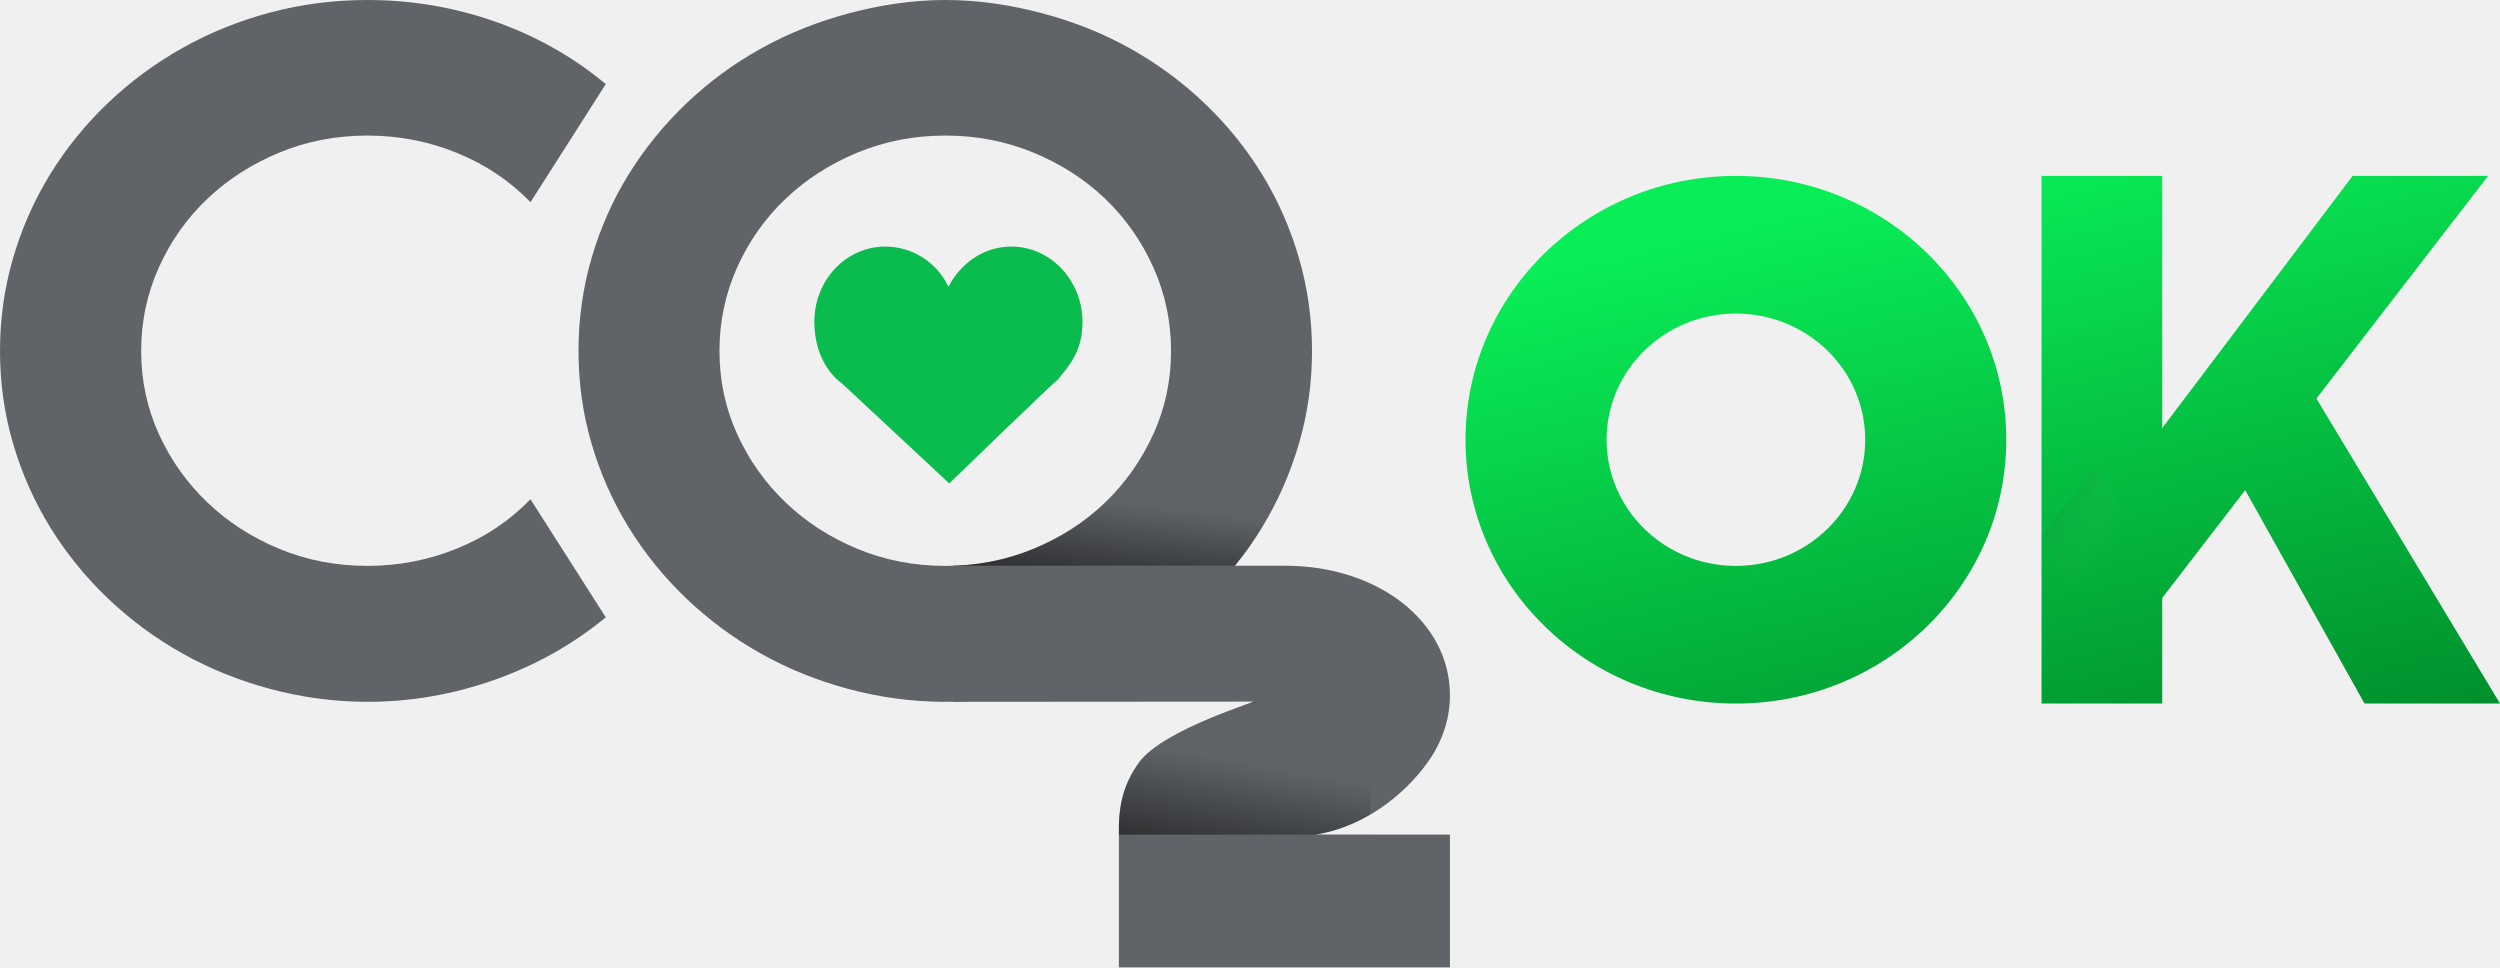
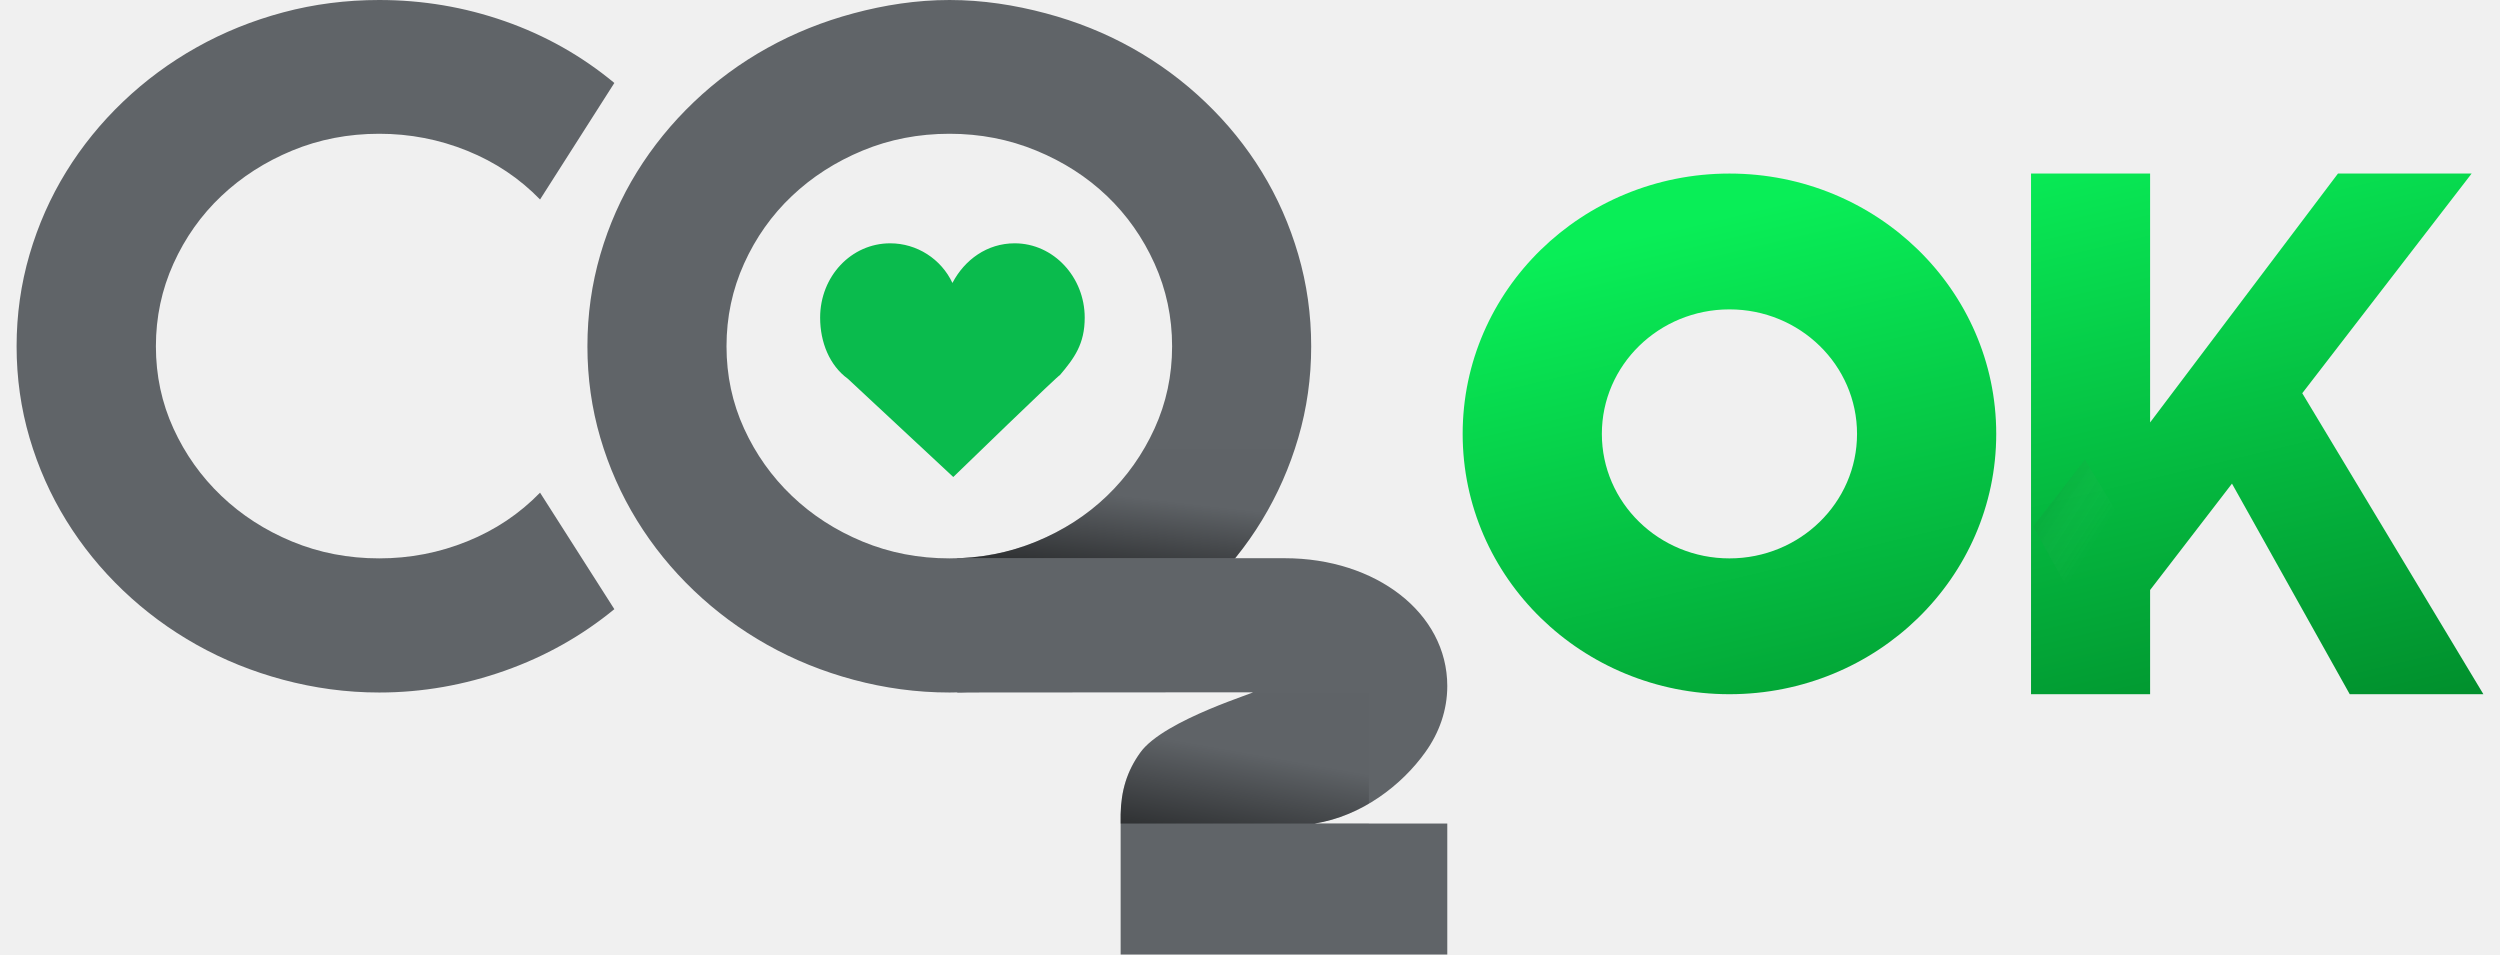
- <svg xmlns="http://www.w3.org/2000/svg" width="230" height="89" viewBox="0 0 230 89" fill="none">
+ <svg xmlns="http://www.w3.org/2000/svg" width="55" height="21" viewBox="0 0 230 89" fill="none">
  <path fill-rule="evenodd" clip-rule="evenodd" d="M55.733 56.798C52.695 59.29 49.292 61.202 45.525 62.535C41.758 63.867 37.854 64.569 33.813 64.569C30.715 64.569 27.73 64.15 24.859 63.382C21.988 62.614 19.299 61.528 16.793 60.123C14.286 58.718 12 57.03 9.934 55.06C7.869 53.09 6.099 50.91 4.625 48.52C3.152 46.13 2.013 43.566 1.208 40.828C0.403 38.09 0 35.244 0 32.289C0 29.334 0.403 26.48 1.208 23.728C2.013 20.975 3.152 18.404 4.625 16.014C6.099 13.624 7.869 11.444 9.934 9.474C12 7.504 14.286 5.816 16.793 4.411C19.299 3.006 21.988 1.919 24.859 1.152C27.73 0.384 30.715 0 33.813 0C37.854 0 41.758 0.659 45.525 1.977C49.292 3.296 52.695 5.215 55.733 7.735L48.806 18.6C46.892 16.63 44.629 15.116 42.016 14.058C39.404 13.001 36.669 12.472 33.813 12.472C30.927 12.472 28.224 12.994 25.702 14.037C23.18 15.08 20.978 16.492 19.094 18.274C17.211 20.055 15.722 22.156 14.628 24.575C13.535 26.994 12.988 29.565 12.988 32.289C12.988 35.012 13.535 37.569 14.628 39.959C15.722 42.349 17.211 44.442 19.094 46.238C20.978 48.035 23.18 49.454 25.702 50.497C28.224 51.54 30.927 52.062 33.813 52.062C36.669 52.062 39.404 51.533 42.016 50.475C44.629 49.418 46.892 47.904 48.806 45.934L55.733 56.798ZM120.705 32.289C120.705 35.244 120.303 38.09 119.499 40.828C118.696 43.566 117.566 46.13 116.109 48.52C114.653 50.91 112.894 53.09 110.831 55.06C108.768 57.03 106.493 58.718 104.005 60.123C101.517 61.528 98.833 62.614 95.951 63.382C93.069 64.15 90.081 64.569 86.987 64.569C83.892 64.569 80.912 64.15 78.045 63.382C75.178 62.614 72.493 61.528 69.991 60.123C67.488 58.718 65.205 57.03 63.142 55.06C61.079 53.09 59.312 50.91 57.841 48.52C56.37 46.13 55.232 43.566 54.428 40.828C53.624 38.09 53.222 35.244 53.222 32.289C53.222 29.334 53.624 26.48 54.428 23.728C55.232 20.975 56.37 18.411 57.841 16.036C59.312 13.66 61.079 11.487 63.142 9.517C65.205 7.547 67.488 5.867 69.991 4.476C72.493 3.085 75.178 2.006 78.045 1.239C80.912 0.471 83.892 0 86.987 0C90.081 0 93.069 0.471 95.951 1.239C98.833 2.006 101.517 3.085 104.005 4.476C106.493 5.867 108.768 7.547 110.831 9.517C112.894 11.487 114.653 13.66 116.109 16.036C117.566 18.411 118.696 20.975 119.499 23.728C120.303 26.48 120.705 29.334 120.705 32.289ZM107.737 32.289C107.737 29.565 107.19 26.994 106.098 24.575C105.007 22.156 103.527 20.055 101.662 18.274C99.796 16.492 97.597 15.08 95.063 14.037C92.531 12.994 89.838 12.472 86.987 12.472C84.105 12.472 81.405 12.994 78.887 14.037C76.369 15.08 74.169 16.492 72.289 18.274C70.408 20.055 68.921 22.156 67.829 24.575C66.737 26.994 66.191 29.565 66.191 32.289C66.191 35.012 66.737 37.569 67.829 39.959C68.921 42.349 70.408 44.442 72.289 46.238C74.169 48.035 76.369 49.454 78.887 50.497C81.405 51.54 84.105 52.062 86.987 52.062C89.838 52.062 92.531 51.54 95.063 50.497C97.597 49.454 99.796 48.035 101.662 46.238C103.527 44.442 105.007 42.349 106.098 39.959C107.19 37.569 107.737 35.012 107.737 32.289Z" fill="#606468" />
  <mask id="mask0" mask-type="alpha" maskUnits="userSpaceOnUse" x="0" y="0" width="121" height="65">
    <path fill-rule="evenodd" clip-rule="evenodd" d="M55.733 56.798C52.695 59.29 49.292 61.202 45.525 62.535C41.758 63.867 37.854 64.569 33.813 64.569C30.715 64.569 27.73 64.15 24.859 63.382C21.988 62.614 19.299 61.528 16.793 60.123C14.286 58.718 12 57.03 9.934 55.06C7.869 53.09 6.099 50.91 4.625 48.52C3.152 46.13 2.013 43.566 1.208 40.828C0.403 38.09 0 35.244 0 32.289C0 29.334 0.403 26.48 1.208 23.728C2.013 20.975 3.152 18.404 4.625 16.014C6.099 13.624 7.869 11.444 9.934 9.474C12 7.504 14.286 5.816 16.793 4.411C19.299 3.006 21.988 1.919 24.859 1.152C27.73 0.384 30.715 0 33.813 0C37.854 0 41.758 0.659 45.525 1.977C49.292 3.296 52.695 5.215 55.733 7.735L48.806 18.6C46.892 16.63 44.629 15.116 42.016 14.058C39.404 13.001 36.669 12.472 33.813 12.472C30.927 12.472 28.224 12.994 25.702 14.037C23.18 15.08 20.978 16.492 19.094 18.274C17.211 20.055 15.722 22.156 14.628 24.575C13.535 26.994 12.988 29.565 12.988 32.289C12.988 35.012 13.535 37.569 14.628 39.959C15.722 42.349 17.211 44.442 19.094 46.238C20.978 48.035 23.18 49.454 25.702 50.497C28.224 51.54 30.927 52.062 33.813 52.062C36.669 52.062 39.404 51.533 42.016 50.475C44.629 49.418 46.892 47.904 48.806 45.934L55.733 56.798ZM120.705 32.289C120.705 35.244 120.303 38.09 119.499 40.828C118.696 43.566 117.566 46.13 116.109 48.52C114.653 50.91 112.894 53.09 110.831 55.06C108.768 57.03 106.493 58.718 104.005 60.123C101.517 61.528 98.833 62.614 95.951 63.382C93.069 64.15 90.081 64.569 86.987 64.569C83.892 64.569 80.912 64.15 78.045 63.382C75.178 62.614 72.493 61.528 69.991 60.123C67.488 58.718 65.205 57.03 63.142 55.06C61.079 53.09 59.312 50.91 57.841 48.52C56.37 46.13 55.232 43.566 54.428 40.828C53.624 38.09 53.222 35.244 53.222 32.289C53.222 29.334 53.624 26.48 54.428 23.728C55.232 20.975 56.37 18.411 57.841 16.036C59.312 13.66 61.079 11.487 63.142 9.517C65.205 7.547 67.488 5.867 69.991 4.476C72.493 3.085 75.178 2.006 78.045 1.239C80.912 0.471 83.892 0 86.987 0C90.081 0 93.069 0.471 95.951 1.239C98.833 2.006 101.517 3.085 104.005 4.476C106.493 5.867 108.768 7.547 110.831 9.517C112.894 11.487 114.653 13.66 116.109 16.036C117.566 18.411 118.696 20.975 119.499 23.728C120.303 26.48 120.705 29.334 120.705 32.289ZM107.737 32.289C107.737 29.565 107.19 26.994 106.098 24.575C105.007 22.156 103.527 20.055 101.662 18.274C99.796 16.492 97.597 15.08 95.063 14.037C92.531 12.994 89.838 12.472 86.987 12.472C84.105 12.472 81.405 12.994 78.887 14.037C76.369 15.08 74.169 16.492 72.289 18.274C70.408 20.055 68.921 22.156 67.829 24.575C66.737 26.994 66.191 29.565 66.191 32.289C66.191 35.012 66.737 37.569 67.829 39.959C68.921 42.349 70.408 44.442 72.289 46.238C74.169 48.035 76.369 49.454 78.887 50.497C81.405 51.54 84.105 52.062 86.987 52.062C89.838 52.062 92.531 51.54 95.063 50.497C97.597 49.454 99.796 48.035 101.662 46.238C103.527 44.442 105.007 42.349 106.098 39.959C107.19 37.569 107.737 35.012 107.737 32.289Z" fill="white" />
  </mask>
  <g mask="url(#mask0)">
    <path fill-rule="evenodd" clip-rule="evenodd" d="M87.711 41.882H120.603V52.065H87.711V41.882Z" fill="url(#paint0_linear)" />
  </g>
  <path fill-rule="evenodd" clip-rule="evenodd" d="M133.394 76.784V89H102.939V75.912C102.982 73.751 103.514 71.909 104.783 70.152C106.986 67.073 116.124 64.409 115.213 64.549L87.711 64.569V52.047H118.242C126.716 52.047 133.394 57.135 133.394 63.966C133.394 66.214 132.645 68.333 131.332 70.152C129.162 73.187 125.43 76.093 121.025 76.784H133.394Z" fill="#606468" />
  <mask id="mask1" mask-type="alpha" maskUnits="userSpaceOnUse" x="87" y="52" width="47" height="37">
    <path fill-rule="evenodd" clip-rule="evenodd" d="M133.394 76.784V89H102.939V75.912C102.982 73.751 103.514 71.909 104.783 70.152C106.986 67.073 116.124 64.409 115.213 64.549L87.711 64.569V52.047H118.242C126.716 52.047 133.394 57.135 133.394 63.966C133.394 66.214 132.645 68.333 131.332 70.152C129.162 73.187 125.43 76.093 121.025 76.784H133.394Z" fill="white" />
  </mask>
  <g mask="url(#mask1)">
    <path fill-rule="evenodd" clip-rule="evenodd" d="M100.502 64.569H126.085V76.785H100.502V64.569Z" fill="url(#paint1_linear)" />
  </g>
  <path fill-rule="evenodd" clip-rule="evenodd" d="M159.702 64.727C145.964 64.727 134.828 53.86 134.828 40.454C134.828 27.049 145.964 16.182 159.702 16.182C173.44 16.182 184.577 27.049 184.577 40.454C184.577 53.86 173.44 64.727 159.702 64.727ZM159.702 52.063C166.272 52.063 171.599 46.865 171.599 40.454C171.599 34.043 166.272 28.846 159.702 28.846C153.132 28.846 147.806 34.043 147.806 40.454C147.806 46.865 153.132 52.063 159.702 52.063ZM187.821 64.727H198.924V55.011L206.558 45.092L217.538 64.727H230L213.111 36.663L228.902 16.182H216.44L198.924 39.388V16.182H187.821V64.727Z" fill="url(#paint2_linear)" />
  <g opacity="0.294">
    <path opacity="0.294" fill-rule="evenodd" clip-rule="evenodd" d="M192.857 42.849L205.324 63.641H196.125L188.019 49.094L192.857 42.849Z" fill="url(#paint3_linear)" />
  </g>
  <path d="M99.589 29.616C99.589 25.843 96.687 22.686 93.059 22.686C90.479 22.686 88.383 24.226 87.255 26.382C86.207 24.149 83.95 22.686 81.45 22.686C77.823 22.686 74.92 25.766 74.92 29.616C74.92 31.925 75.807 34.081 77.5 35.313L87.335 44.475C87.335 44.475 97.574 34.543 97.251 35.005C98.622 33.388 99.589 32.079 99.589 29.616Z" fill="#0ABB4D" />
  <defs>
    <linearGradient id="paint0_linear" x1="109.562" y1="46.974" x2="107.924" y2="61.139" gradientUnits="userSpaceOnUse">
      <stop stop-opacity="0.01" />
      <stop offset="1" />
    </linearGradient>
    <linearGradient id="paint1_linear" x1="117.497" y1="70.677" x2="114.521" y2="87.367" gradientUnits="userSpaceOnUse">
      <stop stop-opacity="0.01" />
      <stop offset="1" />
    </linearGradient>
    <linearGradient id="paint2_linear" x1="145.537" y1="-20.367" x2="170.911" y2="85.439" gradientUnits="userSpaceOnUse">
      <stop offset="0.391" stop-color="#09EE57" />
      <stop offset="1" stop-color="#008528" />
    </linearGradient>
    <linearGradient id="paint3_linear" x1="187.363" y1="47.181" x2="193.442" y2="51.088" gradientUnits="userSpaceOnUse">
      <stop />
      <stop offset="1" stop-color="white" stop-opacity="0.01" />
    </linearGradient>
  </defs>
</svg>
